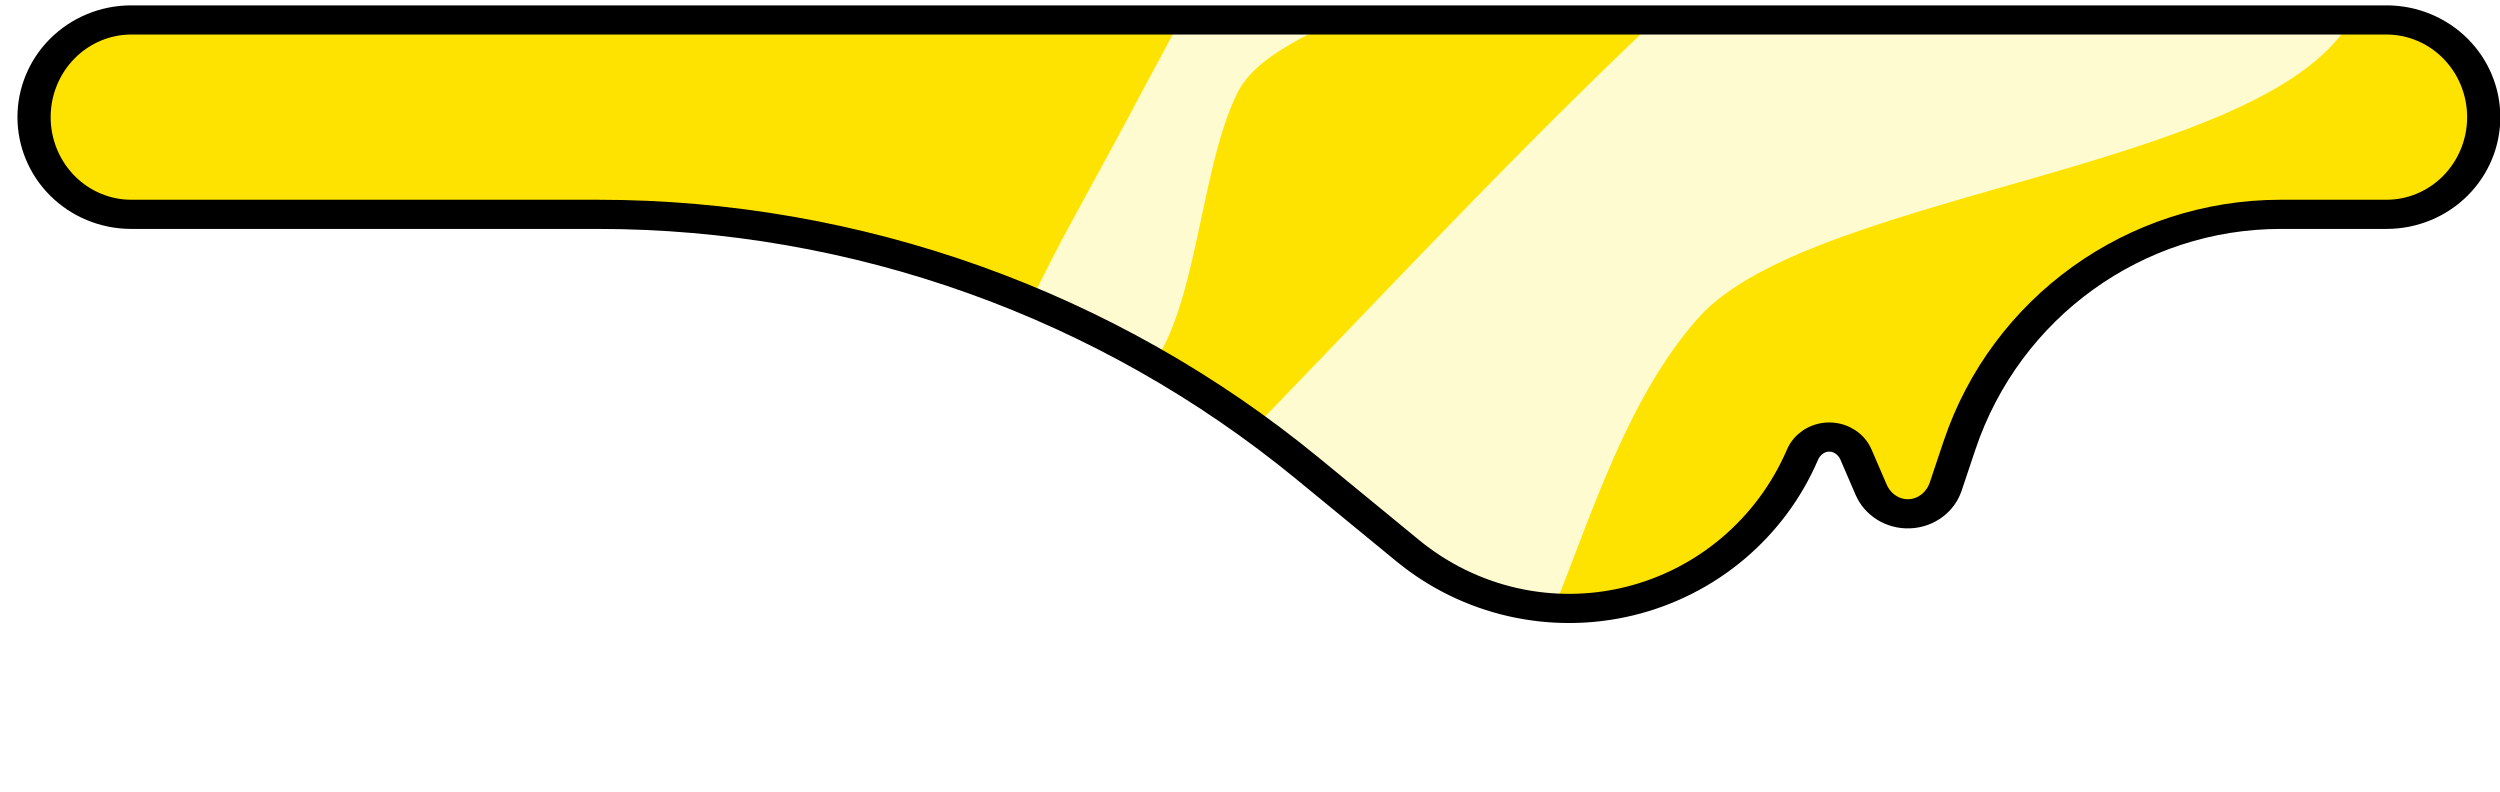
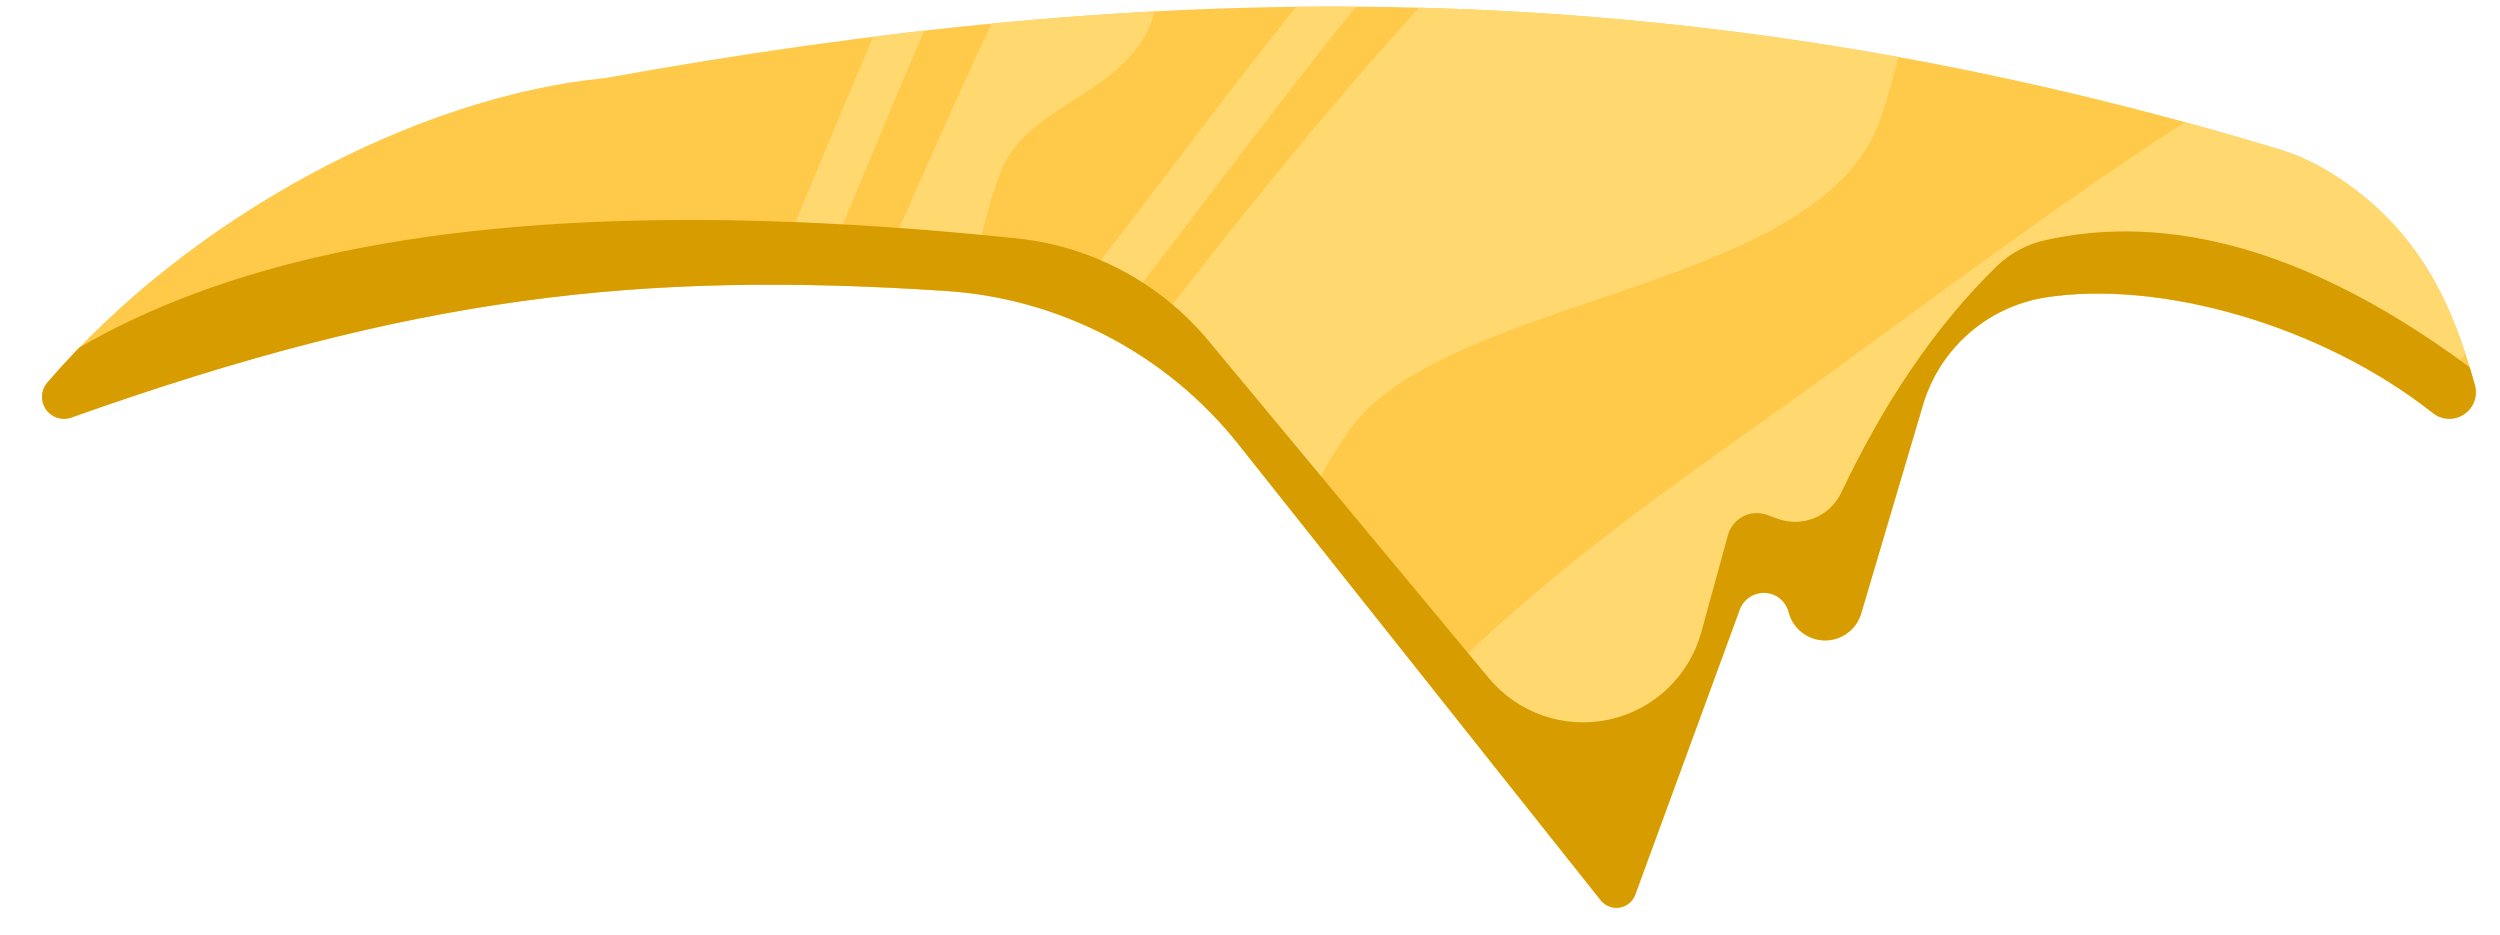
- <svg xmlns="http://www.w3.org/2000/svg" width="100%" height="100%" viewBox="0 0 120 38" version="1.1" xml:space="preserve" style="fill-rule:evenodd;clip-rule:evenodd;stroke-linecap:round;stroke-linejoin:round;stroke-miterlimit:1.5;">
-   <g transform="matrix(1,0,0,1,-82,-154)">
-     <g transform="matrix(0.306461,0,0,0.269311,54.2662,74.1647)">
-       <path d="M95.831,317.318C95.831,312.725 97.434,308.32 100.289,305.072C103.143,301.825 107.014,300 111.05,300C172.601,300 402.745,300 464.296,300C468.333,300 472.204,301.825 475.058,305.072C477.912,308.32 479.515,312.725 479.515,317.318C479.515,317.321 479.515,317.323 479.515,317.326C479.515,321.919 477.912,326.324 475.058,329.572C472.204,332.819 468.333,334.644 464.296,334.644C459.339,334.644 453.593,334.644 447.726,334.644C424.912,334.644 404.651,351.234 397.401,375.849C396.657,378.376 395.932,380.835 395.247,383.163C394.422,385.962 392.166,387.892 389.575,388.015C386.983,388.139 384.593,386.431 383.566,383.72C382.761,381.597 381.955,379.472 381.198,377.473C380.477,375.57 378.829,374.337 377.007,374.338C375.185,374.339 373.539,375.573 372.819,377.478C372.817,377.482 372.816,377.486 372.814,377.49C367.871,390.567 357.813,400.238 345.658,403.603C333.503,406.967 320.665,403.633 310.996,394.601C305.847,389.791 300.541,384.835 295.29,379.929C263.944,350.648 224.645,334.644 184.091,334.644C157.264,334.644 128.222,334.644 111.05,334.644C107.014,334.644 103.143,332.819 100.288,329.572C97.434,326.324 95.831,321.919 95.831,317.326C95.831,317.323 95.831,317.321 95.831,317.318Z" style="fill:rgb(255,227,0);" />
+ <svg xmlns="http://www.w3.org/2000/svg" width="100%" height="100%" viewBox="0 0 329 123" version="1.1" xml:space="preserve" style="fill-rule:evenodd;clip-rule:evenodd;stroke-linejoin:round;stroke-miterlimit:1.414;">
+   <g transform="matrix(1,0,0,1,-476,-579)">
+     <g transform="matrix(0.655244,0.0328418,-0.0399698,0.797457,476.298,344.45)">
+       <path d="M139.289,301.283C139.386,301.271 139.483,301.256 139.578,301.237C246.934,280.733 350.938,273.752 475.271,299.123C479.325,299.953 483.218,301.244 486.838,302.958C504.65,311.321 511.953,323.572 517.114,336.359C517.862,338.166 517.095,340.163 515.22,341.29C513.346,342.418 510.797,342.415 508.926,341.284C485.719,327.712 452.722,321.54 429.963,325.529C418.513,327.598 409.501,334.849 406.743,344.212C404.048,353.28 399.936,367.241 396.464,379.028C395.667,381.737 392.767,383.674 389.377,383.764C385.987,383.854 382.942,382.074 381.933,379.413C381.932,379.409 381.931,379.406 381.929,379.402C381.258,377.633 379.264,376.427 377.008,376.428C374.752,376.428 372.759,377.635 372.09,379.405C366.61,393.904 357.995,416.694 354.029,427.185C353.597,428.327 352.449,429.189 351.026,429.438C349.602,429.687 348.126,429.286 347.165,428.388C333.823,415.925 295.265,379.907 270.014,356.319C254.664,341.979 232.62,333.676 209.379,333.481C148.628,332.76 103.521,338.59 35.892,361.558C34.071,362.164 31.982,361.704 30.773,360.432C29.564,359.16 29.528,357.383 30.684,356.079C57.853,327.289 102.048,305.836 139.289,301.283Z" style="fill:rgb(255,201,73);" />
      <clipPath id="_clip1">
-         <path d="M95.831,317.318C95.831,312.725 97.434,308.32 100.289,305.072C103.143,301.825 107.014,300 111.05,300C172.601,300 402.745,300 464.296,300C468.333,300 472.204,301.825 475.058,305.072C477.912,308.32 479.515,312.725 479.515,317.318C479.515,317.321 479.515,317.323 479.515,317.326C479.515,321.919 477.912,326.324 475.058,329.572C472.204,332.819 468.333,334.644 464.296,334.644C459.339,334.644 453.593,334.644 447.726,334.644C424.912,334.644 404.651,351.234 397.401,375.849C396.657,378.376 395.932,380.835 395.247,383.163C394.422,385.962 392.166,387.892 389.575,388.015C386.983,388.139 384.593,386.431 383.566,383.72C382.761,381.597 381.955,379.472 381.198,377.473C380.477,375.57 378.829,374.337 377.007,374.338C375.185,374.339 373.539,375.573 372.819,377.478C372.817,377.482 372.816,377.486 372.814,377.49C367.871,390.567 357.813,400.238 345.658,403.603C333.503,406.967 320.665,403.633 310.996,394.601C305.847,389.791 300.541,384.835 295.29,379.929C263.944,350.648 224.645,334.644 184.091,334.644C157.264,334.644 128.222,334.644 111.05,334.644C107.014,334.644 103.143,332.819 100.288,329.572C97.434,326.324 95.831,321.919 95.831,317.326C95.831,317.323 95.831,317.321 95.831,317.318Z" />
+         <path d="M139.289,301.283C139.386,301.271 139.483,301.256 139.578,301.237C246.934,280.733 350.938,273.752 475.271,299.123C479.325,299.953 483.218,301.244 486.838,302.958C504.65,311.321 511.953,323.572 517.114,336.359C517.862,338.166 517.095,340.163 515.22,341.29C513.346,342.418 510.797,342.415 508.926,341.284C485.719,327.712 452.722,321.54 429.963,325.529C418.513,327.598 409.501,334.849 406.743,344.212C404.048,353.28 399.936,367.241 396.464,379.028C395.667,381.737 392.767,383.674 389.377,383.764C385.987,383.854 382.942,382.074 381.933,379.413C381.932,379.409 381.931,379.406 381.929,379.402C381.258,377.633 379.264,376.427 377.008,376.428C374.752,376.428 372.759,377.635 372.09,379.405C366.61,393.904 357.995,416.694 354.029,427.185C353.597,428.327 352.449,429.189 351.026,429.438C349.602,429.687 348.126,429.286 347.165,428.388C333.823,415.925 295.265,379.907 270.014,356.319C254.664,341.979 232.62,333.676 209.379,333.481C148.628,332.76 103.521,338.59 35.892,361.558C34.071,362.164 31.982,361.704 30.773,360.432C29.564,359.16 29.528,357.383 30.684,356.079C57.853,327.289 102.048,305.836 139.289,301.283Z" />
      </clipPath>
      <g clip-path="url(#_clip1)">
-         <g transform="matrix(1,0,0,1,-111,-30)">
-           <path d="M317.272,525.858C329.711,476.886 369.262,436.513 401.041,399.033C421.961,374.359 442.612,349.207 464.87,325.7C477.817,312.028 529.158,258.964 552.689,258.197C558.21,258.017 564.076,264.596 567.043,268.442C573.586,276.924 576.117,287.433 576.115,297.992C576.113,307.99 574.048,317.998 570.811,327.425C560.806,356.556 485.472,359.868 467.408,383.21C446.166,410.659 445.65,460.229 417.142,480.988C395.406,496.816 317.272,525.858 317.272,525.858Z" style="fill:rgb(255,251,208);" />
+         <g transform="matrix(1,0,0,1,-175.445,-30)">
+           <path d="M317.272,525.858C329.711,476.886 369.262,436.513 401.041,399.033C421.961,374.359 442.612,349.207 464.87,325.7C477.817,312.028 529.158,258.964 552.689,258.197C558.21,258.017 564.076,264.596 567.043,268.442C573.586,276.924 576.117,287.433 576.115,297.992C576.113,307.99 574.048,317.998 570.811,327.425C560.806,356.556 485.472,359.868 467.408,383.21C446.166,410.659 445.65,460.229 417.142,480.988C395.406,496.816 317.272,525.858 317.272,525.858Z" style="fill:rgb(255,217,111);" />
        </g>
-         <g transform="matrix(0.283808,0,0,0.510076,151.609,117.63)">
-           <path d="M317.272,525.858C329.711,476.886 369.262,436.513 401.041,399.033C421.961,374.359 442.612,349.207 464.87,325.7C477.817,312.028 529.158,258.964 552.689,258.197C558.21,258.017 564.076,264.596 567.043,268.442C573.586,276.924 576.117,287.433 576.115,297.992C576.113,307.99 574.048,317.998 570.811,327.425C560.806,356.556 485.472,359.868 467.408,383.21C446.166,410.659 445.65,460.229 417.142,480.988C395.406,496.816 317.272,525.858 317.272,525.858Z" style="fill:rgb(255,251,208);" />
+         <g transform="matrix(0.283808,0,0,0.510076,87.1644,117.63)">
+           <path d="M317.272,525.858C329.711,476.886 369.262,436.513 401.041,399.033C421.961,374.359 442.612,349.207 464.87,325.7C477.817,312.028 529.158,258.964 552.689,258.197C558.21,258.017 564.076,264.596 567.043,268.442C573.586,276.924 576.117,287.433 576.115,297.992C576.113,307.99 574.048,317.998 570.811,327.425C560.806,356.556 485.472,359.868 467.408,383.21C446.166,410.659 445.65,460.229 417.142,480.988C395.406,496.816 317.272,525.858 317.272,525.858Z" style="fill:rgb(255,217,111);" />
+         </g>
+         <g transform="matrix(0.538446,0.353754,-0.460515,0.907662,355.396,-164.191)">
+           <path d="M317.272,525.858C329.711,476.886 369.262,436.513 401.041,399.033C421.961,374.359 442.612,349.207 464.87,325.7C477.817,312.028 529.158,258.964 552.689,258.197C558.21,258.017 564.076,264.596 567.043,268.442C573.586,276.924 576.117,287.433 576.115,297.992C576.113,307.99 574.048,317.998 570.811,327.425C560.806,356.556 485.472,359.868 467.408,383.21C446.166,410.659 445.65,460.229 417.142,480.988C395.406,496.816 317.272,525.858 317.272,525.858Z" style="fill:rgb(255,217,111);" />
+         </g>
+         <g transform="matrix(9.67017,-0.357224,0.350854,9.84573,-956.09,-699.111)">
+           <path d="M110.743,117.211C110.093,117.659 109.615,117.966 109.615,117.966C110.167,114.212 111.923,111.118 113.333,108.245C114.262,106.353 115.178,104.426 116.166,102.624C116.741,101.576 119.02,97.508 120.065,97.45C120.199,97.442 120.339,97.591 120.459,97.776C119.313,98.771 117.646,101.749 117.166,102.624C116.178,104.426 115.262,106.353 114.333,108.245C113.018,110.923 111.404,113.793 110.743,117.211Z" style="fill:rgb(255,217,111);" />
+         </g>
+         <g transform="matrix(9.37719,2.43158,-2.38822,9.54743,-559.004,-987.392)">
+           <path d="M110.743,117.211C110.093,117.659 109.615,117.966 109.615,117.966C110.167,114.212 111.923,111.118 113.333,108.245C114.262,106.353 115.178,104.426 116.166,102.624C116.741,101.576 119.02,97.508 120.065,97.45C120.199,97.442 120.339,97.591 120.459,97.776C119.313,98.771 117.646,101.749 117.166,102.624C116.178,104.426 115.262,106.353 114.333,108.245C113.018,110.923 111.404,113.793 110.743,117.211Z" style="fill:rgb(255,217,111);" />
+         </g>
+         <g transform="matrix(2.07886,0,0,2.36562,-1217.1,-421.321)">
+           <path d="M582.683,342.246C595.119,325.378 621.775,312.414 692.968,315.171C700.226,315.447 707.047,317.766 711.966,321.63C719.451,327.504 731.155,336.698 740.61,344.125C743.592,346.468 748.129,347.418 752.384,346.592C756.639,345.766 759.905,343.301 760.858,340.195C761.689,337.486 762.448,335.012 762.962,333.337C763.136,332.77 763.63,332.281 764.324,331.989C765.019,331.696 765.851,331.626 766.62,331.796C766.966,331.873 767.324,331.952 767.684,332.031C770.112,332.567 772.706,331.682 773.675,329.988C777.288,323.704 781.809,318.174 787.572,313.684C788.785,312.748 790.332,312.071 792.043,311.726C807.028,308.704 823.848,313.087 841.757,323.366C841.792,323.386 841.811,323.416 841.81,323.449C841.809,323.481 841.787,323.51 841.751,323.529C837.675,325.613 753.747,368.528 753.747,368.528L582.683,342.246Z" style="fill:rgb(214,156,0);" />
        </g>
      </g>
-       <path d="M95.831,317.318C95.831,312.725 97.434,308.32 100.289,305.072C103.143,301.825 107.014,300 111.05,300C172.601,300 402.745,300 464.296,300C468.333,300 472.204,301.825 475.058,305.072C477.912,308.32 479.515,312.725 479.515,317.318C479.515,317.321 479.515,317.323 479.515,317.326C479.515,321.919 477.912,326.324 475.058,329.572C472.204,332.819 468.333,334.644 464.296,334.644C459.339,334.644 453.593,334.644 447.726,334.644C424.912,334.644 404.651,351.234 397.401,375.849C396.657,378.376 395.932,380.835 395.247,383.163C394.422,385.962 392.166,387.892 389.575,388.015C386.983,388.139 384.593,386.431 383.566,383.72C382.761,381.597 381.955,379.472 381.198,377.473C380.477,375.57 378.829,374.337 377.007,374.338C375.185,374.339 373.539,375.573 372.819,377.478C372.817,377.482 372.816,377.486 372.814,377.49C367.871,390.567 357.813,400.238 345.658,403.603C333.503,406.967 320.665,403.633 310.996,394.601C305.847,389.791 300.541,384.835 295.29,379.929C263.944,350.648 224.645,334.644 184.091,334.644C157.264,334.644 128.222,334.644 111.05,334.644C107.014,334.644 103.143,332.819 100.288,329.572C97.434,326.324 95.831,321.919 95.831,317.326C95.831,317.323 95.831,317.321 95.831,317.318Z" style="fill:none;stroke:black;stroke-width:5.2px;" />
    </g>
  </g>
</svg>
